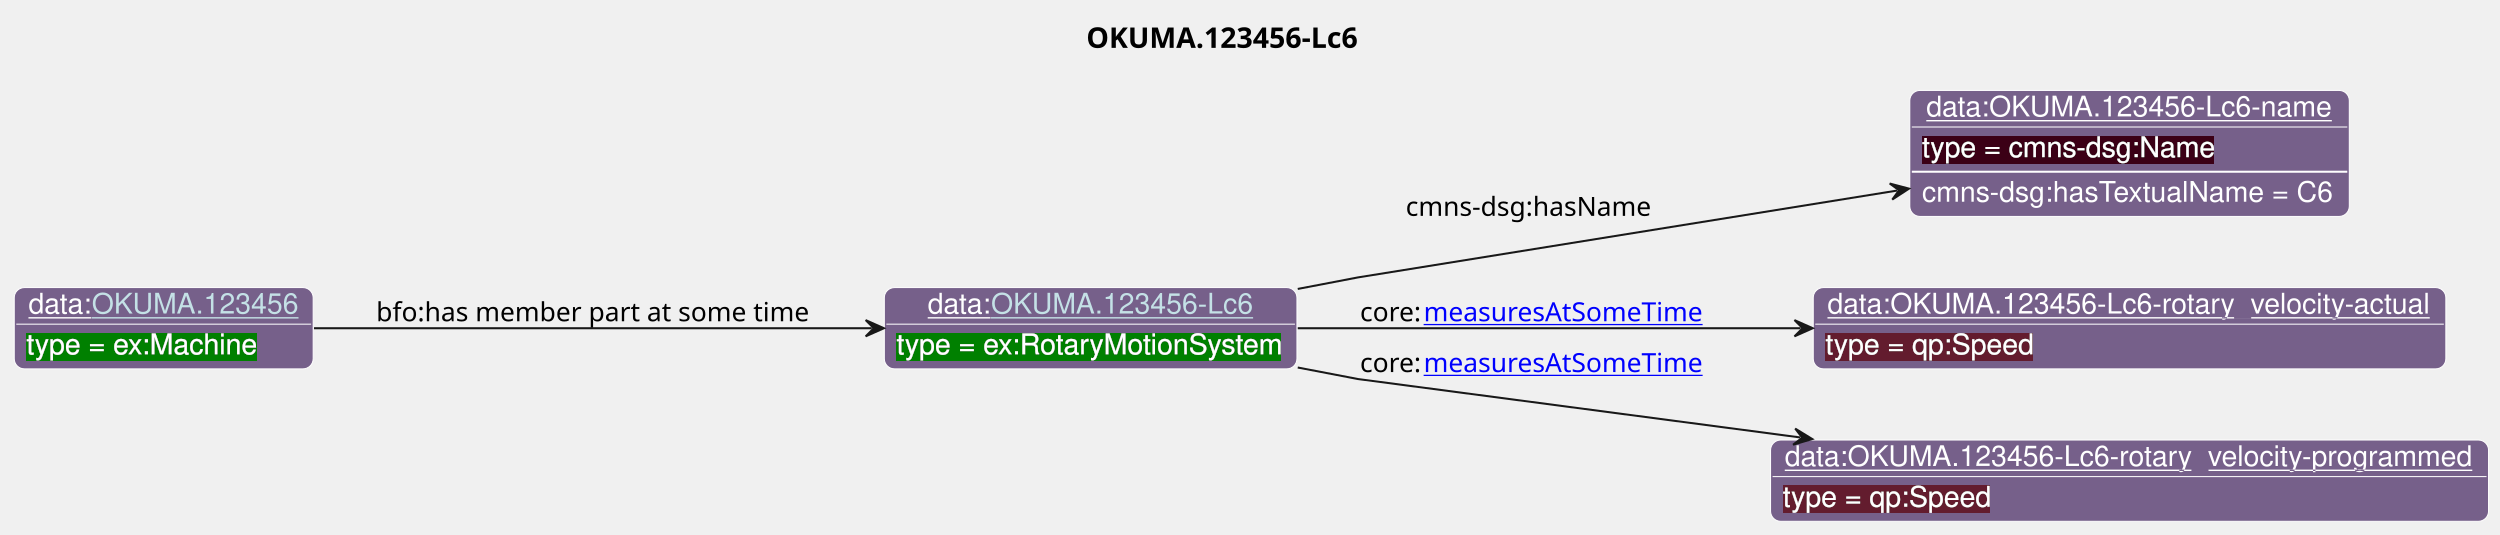
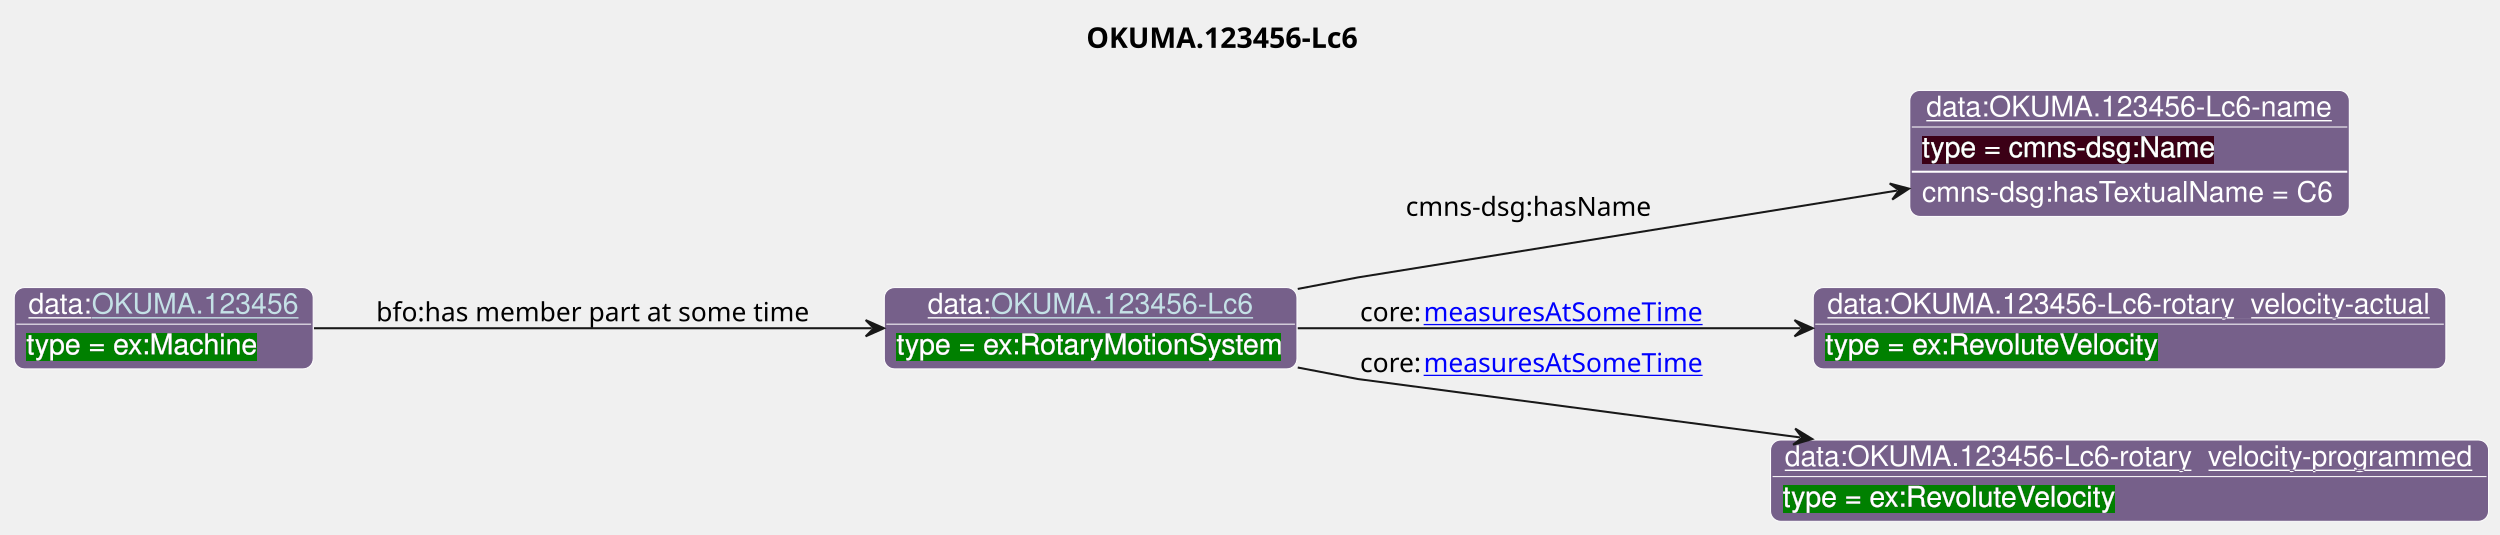
<svg xmlns="http://www.w3.org/2000/svg" xmlns:xlink="http://www.w3.org/1999/xlink" contentStyleType="text/css" data-diagram-type="CLASS" height="263px" preserveAspectRatio="none" style="width:1230px;height:263px;background:#FFFFFF;" version="1.1" viewBox="0 0 1230 263" width="1230px" zoomAndPan="magnify">
  <defs>
-     <filter height="1" id="b1sn2f4liyoy2v0" width="1" x="0" y="0">
+     <filter height="1" id="b1b2sijldoazxj0" width="1" x="0" y="0">
      <feFlood flood-color="#008000" result="flood" />
      <feComposite in="SourceGraphic" in2="flood" operator="over" />
    </filter>
-     <filter height="1" id="b1sn2f4liyoy2v1" width="1" x="0" y="0">
+     <filter height="1" id="b1b2sijldoazxj1" width="1" x="0" y="0">
      <feFlood flood-color="#3A0519" result="flood" />
-       <feComposite in="SourceGraphic" in2="flood" operator="over" />
-     </filter>
-     <filter height="1" id="b1sn2f4liyoy2v2" width="1" x="0" y="0">
-       <feFlood flood-color="#641B2E" result="flood" />
      <feComposite in="SourceGraphic" in2="flood" operator="over" />
    </filter>
  </defs>
  <g>
    <text fill="#000000" font-family="sans-serif" font-size="14" font-weight="bold" lengthAdjust="spacing" textLength="147.431" x="534.47" y="23.535">OKUMA.123456-Lc6</text>
    <g class="entity" data-entity="o1" data-source-line="131" data-uid="ent0002" id="entity_o1">
      <rect fill="#76608A" height="40" rx="5" ry="5" style="stroke:#FFFFFF;stroke-width:0.5;" width="203.023" x="435.08" y="141.488" />
      <text fill="#FFFFFF" font-family="Helvetica" font-size="14" lengthAdjust="spacing" text-decoration="underline" textLength="31.138" x="456.433" y="154.269">data:</text>
      <a href="./OKUMA.123456-Lc6.html" target="_top" title="./OKUMA.123456-Lc6.html" xlink:actuate="onRequest" xlink:href="./OKUMA.123456-Lc6.html" xlink:show="new" xlink:title="./OKUMA.123456-Lc6.html" xlink:type="simple">
        <text fill="#C4E1E6" font-family="Helvetica" font-size="14" lengthAdjust="spacing" text-decoration="underline" textLength="129.179" x="487.571" y="154.269">OKUMA.123456-Lc6</text>
      </a>
      <line style="stroke:#FFFFFF;stroke-width:0.5;" x1="436.08" x2="637.103" y1="159.488" y2="159.488" />
-       <text fill="#FFFFFF" filter="url(#b1sn2f4liyoy2v0)" font-family="Helvetica" font-size="14" lengthAdjust="spacing" textLength="191.023" x="441.08" y="174.269">type = ex:RotaryMotionSystem</text>
+       <text fill="#FFFFFF" filter="url(#b1b2sijldoazxj0)" font-family="Helvetica" font-size="14" lengthAdjust="spacing" textLength="191.023" x="441.08" y="174.269">type = ex:RotaryMotionSystem</text>
    </g>
    <g class="entity" data-entity="o2" data-source-line="131" data-uid="ent0003" id="entity_o2">
      <rect fill="#76608A" height="62" rx="5" ry="5" style="stroke:#FFFFFF;stroke-width:0.5;" width="216.251" x="939.61" y="44.488" />
      <text fill="#FFFFFF" font-family="Helvetica" font-size="14" lengthAdjust="spacing" text-decoration="underline" textLength="199.999" x="947.736" y="57.269">data:OKUMA.123456-Lc6-name</text>
      <line style="stroke:#FFFFFF;stroke-width:0.5;" x1="940.61" x2="1154.861" y1="62.488" y2="62.488" />
-       <text fill="#FFFFFF" filter="url(#b1sn2f4liyoy2v1)" font-family="Helvetica" font-size="14" lengthAdjust="spacing" textLength="144.334" x="945.61" y="77.269">type = cmns-dsg:Name</text>
+       <text fill="#FFFFFF" filter="url(#b1b2sijldoazxj1)" font-family="Helvetica" font-size="14" lengthAdjust="spacing" textLength="144.334" x="945.61" y="77.269">type = cmns-dsg:Name</text>
      <line style="stroke:#FFFFFF;stroke-width:1;" x1="940.61" x2="1154.861" y1="84.488" y2="84.488" />
      <text fill="#FFFFFF" font-family="Helvetica" font-size="14" lengthAdjust="spacing" textLength="204.251" x="945.61" y="99.269">cmns-dsg:hasTextualName = C6</text>
    </g>
    <g class="entity" data-entity="o3" data-source-line="131" data-uid="ent0004" id="entity_o3">
      <rect fill="#76608A" height="40" rx="5" ry="5" style="stroke:#FFFFFF;stroke-width:0.5;" width="311.254" x="892.11" y="141.488" />
      <text fill="#FFFFFF" font-family="Helvetica" font-size="14" lengthAdjust="spacing" text-decoration="underline" textLength="297.254" x="899.11" y="154.269">data:OKUMA.123456-Lc6-rotary_velocity-actual</text>
      <line style="stroke:#FFFFFF;stroke-width:0.5;" x1="893.11" x2="1202.364" y1="159.488" y2="159.488" />
-       <text fill="#FFFFFF" filter="url(#b1sn2f4liyoy2v2)" font-family="Helvetica" font-size="14" lengthAdjust="spacing" textLength="102.361" x="898.11" y="174.269">type = qp:Speed</text>
+       <text fill="#FFFFFF" filter="url(#b1b2sijldoazxj0)" font-family="Helvetica" font-size="14" lengthAdjust="spacing" textLength="165.368" x="898.11" y="174.269">type = ex:RevoluteVelocity</text>
    </g>
    <g class="entity" data-entity="o4" data-source-line="131" data-uid="ent0005" id="entity_o4">
      <rect fill="#76608A" height="40" rx="5" ry="5" style="stroke:#FFFFFF;stroke-width:0.5;" width="353.261" x="871.11" y="216.488" />
      <text fill="#FFFFFF" font-family="Helvetica" font-size="14" lengthAdjust="spacing" text-decoration="underline" textLength="339.261" x="878.11" y="229.269">data:OKUMA.123456-Lc6-rotary_velocity-programmed</text>
      <line style="stroke:#FFFFFF;stroke-width:0.5;" x1="872.11" x2="1223.371" y1="234.488" y2="234.488" />
-       <text fill="#FFFFFF" filter="url(#b1sn2f4liyoy2v2)" font-family="Helvetica" font-size="14" lengthAdjust="spacing" textLength="102.361" x="877.11" y="249.269">type = qp:Speed</text>
+       <text fill="#FFFFFF" filter="url(#b1b2sijldoazxj0)" font-family="Helvetica" font-size="14" lengthAdjust="spacing" textLength="165.368" x="877.11" y="249.269">type = ex:RevoluteVelocity</text>
    </g>
    <g class="entity" data-entity="o5" data-source-line="131" data-uid="ent0006" id="entity_o5">
      <rect fill="#76608A" height="40" rx="5" ry="5" style="stroke:#FFFFFF;stroke-width:0.5;" width="147.082" x="7" y="141.488" />
      <text fill="#FFFFFF" font-family="Helvetica" font-size="14" lengthAdjust="spacing" text-decoration="underline" textLength="31.138" x="14" y="154.269">data:</text>
      <a href="./OKUMA.123456.html" target="_top" title="./OKUMA.123456.html" xlink:actuate="onRequest" xlink:href="./OKUMA.123456.html" xlink:show="new" xlink:title="./OKUMA.123456.html" xlink:type="simple">
        <text fill="#C4E1E6" font-family="Helvetica" font-size="14" lengthAdjust="spacing" text-decoration="underline" textLength="101.944" x="45.138" y="154.269">OKUMA.123456</text>
      </a>
      <line style="stroke:#FFFFFF;stroke-width:0.5;" x1="8" x2="153.082" y1="159.488" y2="159.488" />
-       <text fill="#FFFFFF" filter="url(#b1sn2f4liyoy2v0)" font-family="Helvetica" font-size="14" lengthAdjust="spacing" textLength="114.01" x="13" y="174.269">type = ex:Machine</text>
+       <text fill="#FFFFFF" filter="url(#b1b2sijldoazxj0)" font-family="Helvetica" font-size="14" lengthAdjust="spacing" textLength="114.01" x="13" y="174.269">type = ex:Machine</text>
    </g>
    <g class="link" data-entity-1="o1" data-entity-2="o2" data-source-line="195" data-uid="lnk7" id="link_o1_o2">
      <path codeLine="195" d="M638.49,142.158 C655.68,138.868 668.11,136.488 668.11,136.488 C668.11,136.488 821.386,111.792 933.326,93.762" fill="none" id="o1-to-o2" style="stroke:#181818;stroke-width:1;" />
      <polygon fill="#181818" points="939.25,92.808,929.728,90.29,934.314,93.603,931.001,98.189,939.25,92.808" style="stroke:#181818;stroke-width:1;" />
      <text fill="#000000" font-family="sans-serif" font-size="13" lengthAdjust="spacing" textLength="126.077" x="691.61" y="106.207">cmns-dsg:hasName</text>
    </g>
    <g class="link" data-entity-1="o1" data-entity-2="o3" data-source-line="195" data-uid="lnk8" id="link_o1_o3">
      <path codeLine="195" d="M638.49,161.488 C710.82,161.488 803.6,161.488 885.88,161.488" fill="none" id="o1-to-o3" style="stroke:#181818;stroke-width:1;" />
      <polygon fill="#181818" points="891.88,161.488,882.88,157.488,886.88,161.488,882.88,165.488,891.88,161.488" style="stroke:#181818;stroke-width:1;" />
      <text fill="#000000" font-family="sans-serif" font-size="13" lengthAdjust="spacing" textLength="31.319" x="669.11" y="158.057">core:</text>
      <a href="https://spec.industrialontologies.org/ontology/core/Core/measuresAtSomeTime" target="_top" title="https://spec.industrialontologies.org/ontology/core/Core/measuresAtSomeTime" xlink:actuate="onRequest" xlink:href="https://spec.industrialontologies.org/ontology/core/Core/measuresAtSomeTime" xlink:show="new" xlink:title="https://spec.industrialontologies.org/ontology/core/Core/measuresAtSomeTime" xlink:type="simple">
        <text fill="#0000FF" font-family="sans-serif" font-size="13" lengthAdjust="spacing" text-decoration="underline" textLength="139.998" x="700.429" y="158.057">measuresAtSomeTime</text>
      </a>
    </g>
    <g class="link" data-entity-1="o1" data-entity-2="o4" data-source-line="195" data-uid="lnk9" id="link_o1_o4">
      <path codeLine="195" d="M638.49,180.818 C655.68,184.108 668.11,186.488 668.11,186.488 C668.11,186.488 781.132,201.413 885.692,215.223" fill="none" id="o1-to-o4" style="stroke:#181818;stroke-width:1;" />
      <polygon fill="#181818" points="891.64,216.008,883.241,210.864,886.683,215.354,882.194,218.795,891.64,216.008" style="stroke:#181818;stroke-width:1;" />
      <text fill="#000000" font-family="sans-serif" font-size="13" lengthAdjust="spacing" textLength="31.319" x="669.11" y="183.057">core:</text>
      <a href="https://spec.industrialontologies.org/ontology/core/Core/measuresAtSomeTime" target="_top" title="https://spec.industrialontologies.org/ontology/core/Core/measuresAtSomeTime" xlink:actuate="onRequest" xlink:href="https://spec.industrialontologies.org/ontology/core/Core/measuresAtSomeTime" xlink:show="new" xlink:title="https://spec.industrialontologies.org/ontology/core/Core/measuresAtSomeTime" xlink:type="simple">
        <text fill="#0000FF" font-family="sans-serif" font-size="13" lengthAdjust="spacing" text-decoration="underline" textLength="139.998" x="700.429" y="183.057">measuresAtSomeTime</text>
      </a>
    </g>
    <g class="link" data-entity-1="o5" data-entity-2="o1" data-source-line="195" data-uid="lnk10" id="link_o5_o1">
      <path codeLine="195" d="M154.49,161.488 C230.45,161.488 343.98,161.488 428.9,161.488" fill="none" id="o5-to-o1" style="stroke:#181818;stroke-width:1;" />
      <polygon fill="#181818" points="434.9,161.488,425.9,157.488,429.9,161.488,425.9,165.488,434.9,161.488" style="stroke:#181818;stroke-width:1;" />
      <text fill="#000000" font-family="sans-serif" font-size="13" lengthAdjust="spacing" textLength="219.337" x="185.08" y="158.057">bfo:has member part at some time</text>
    </g>
  </g>
</svg>
